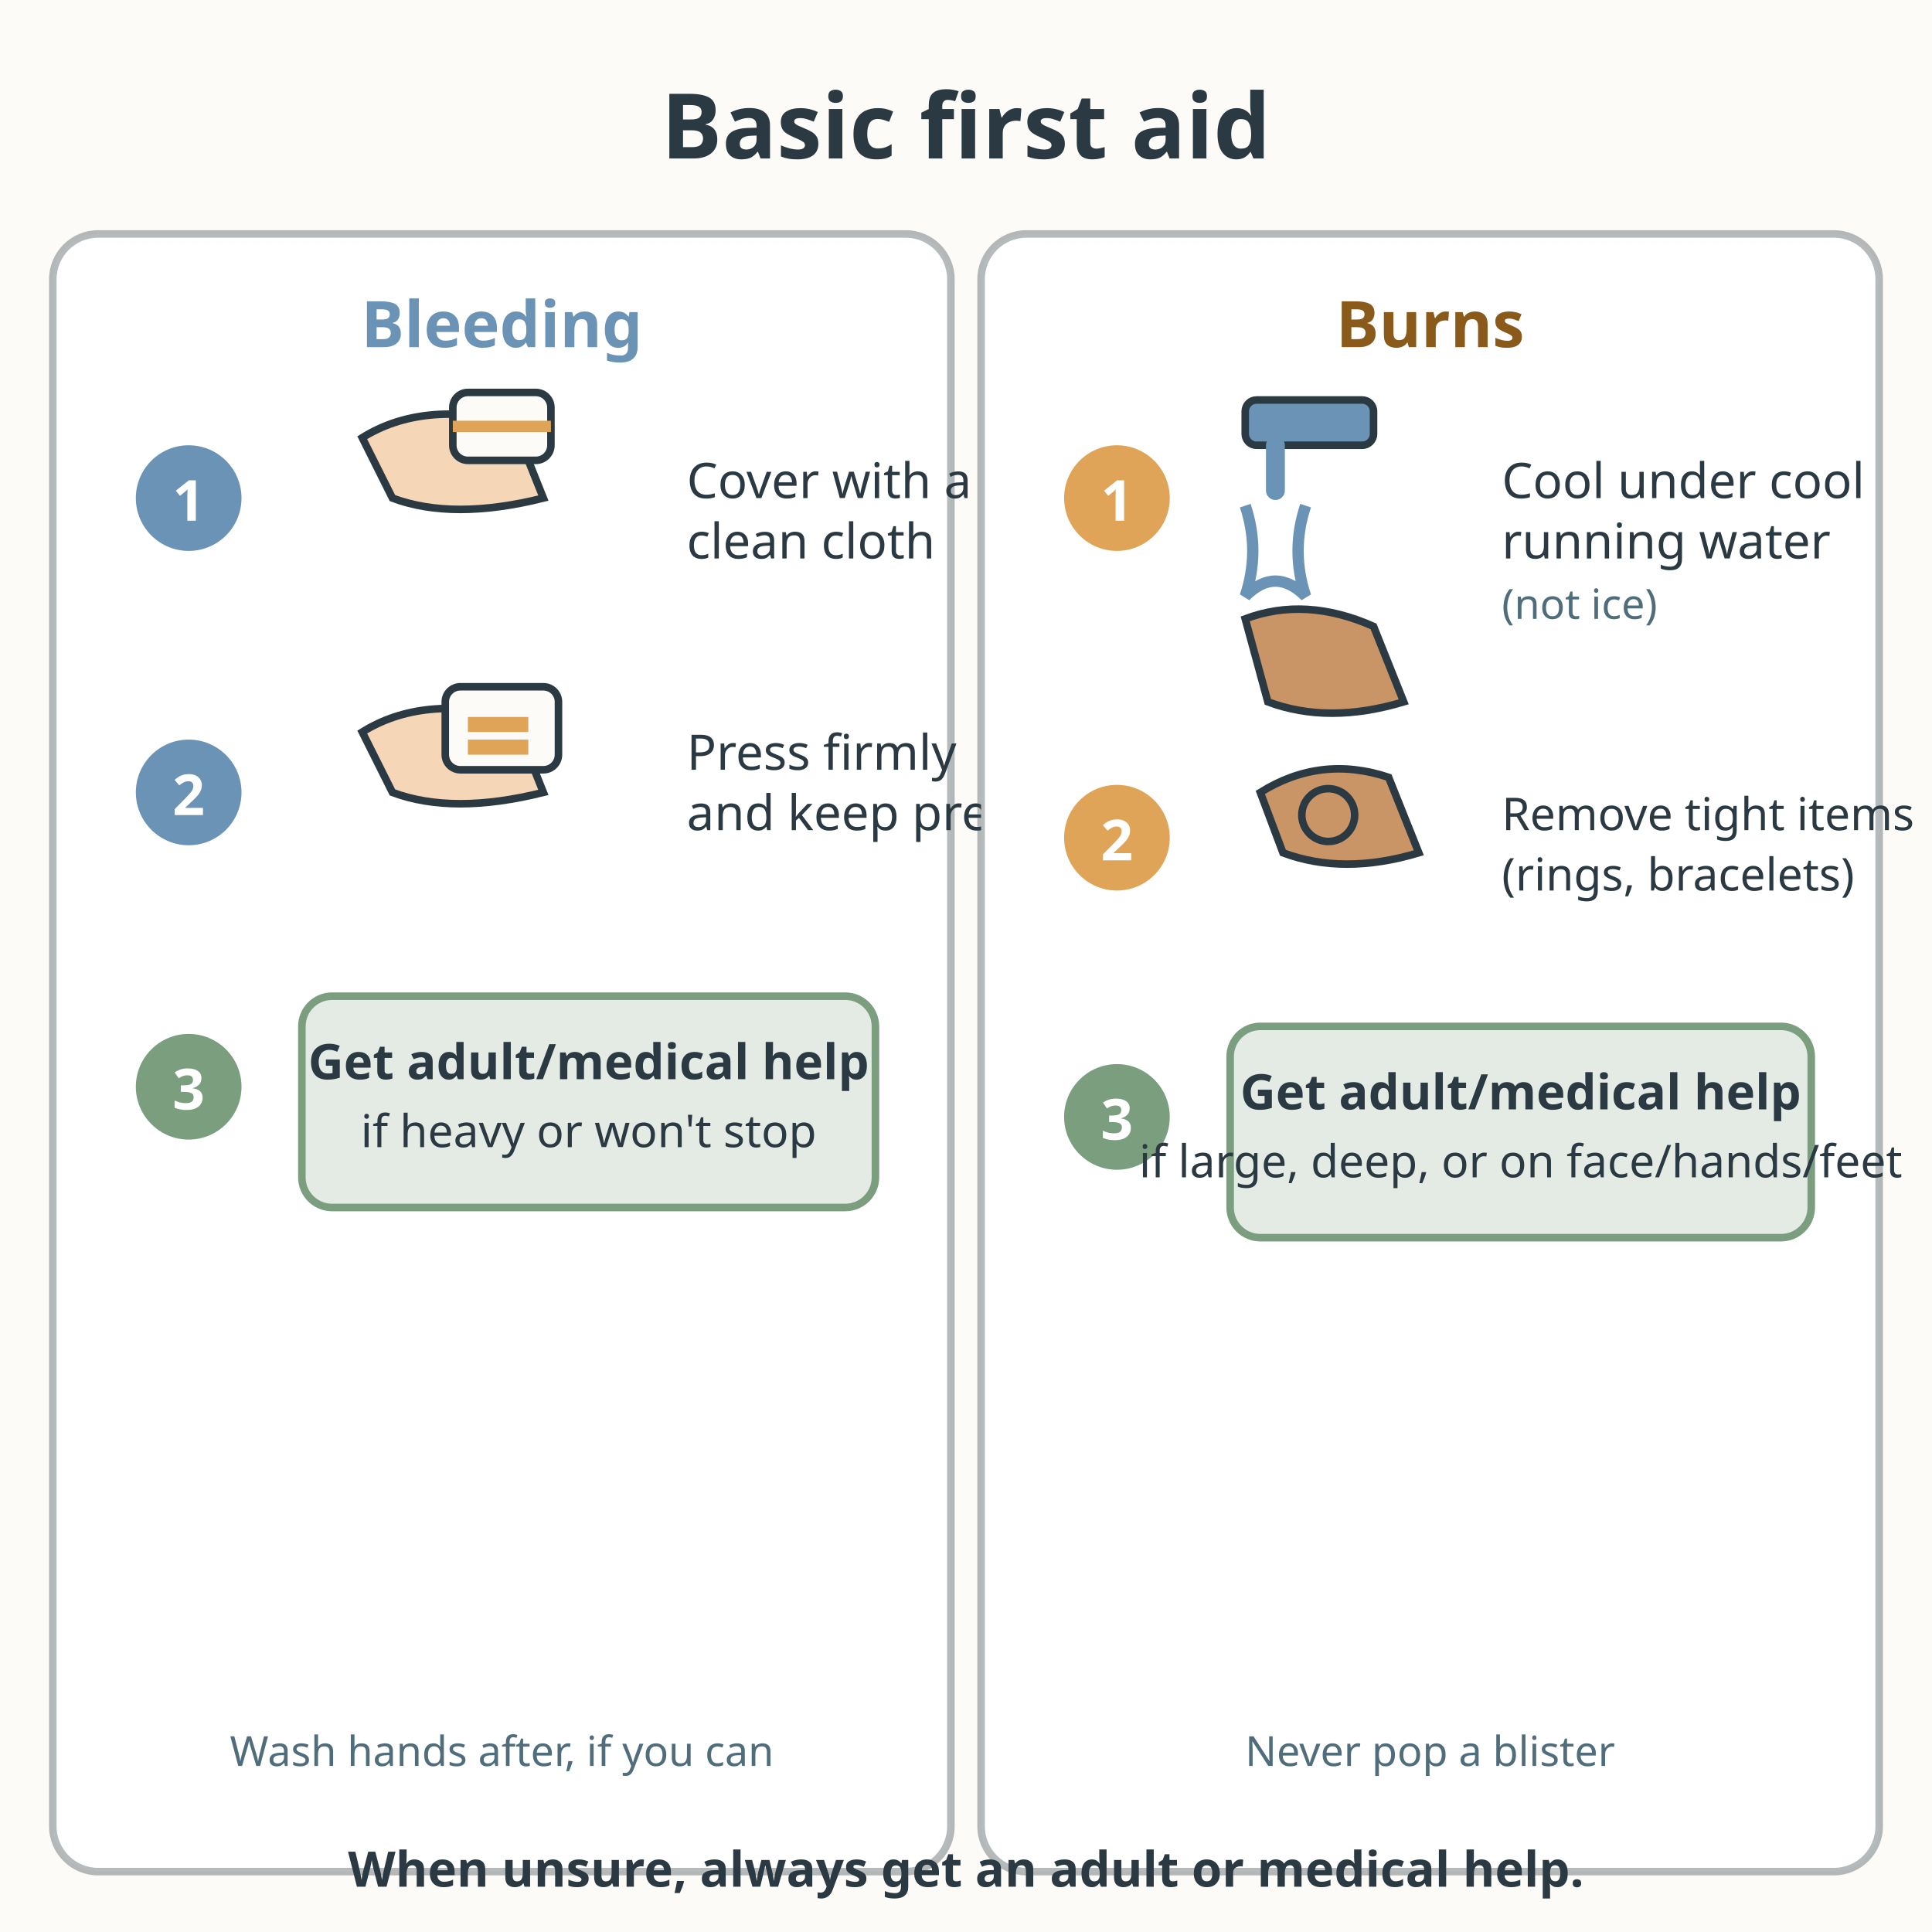
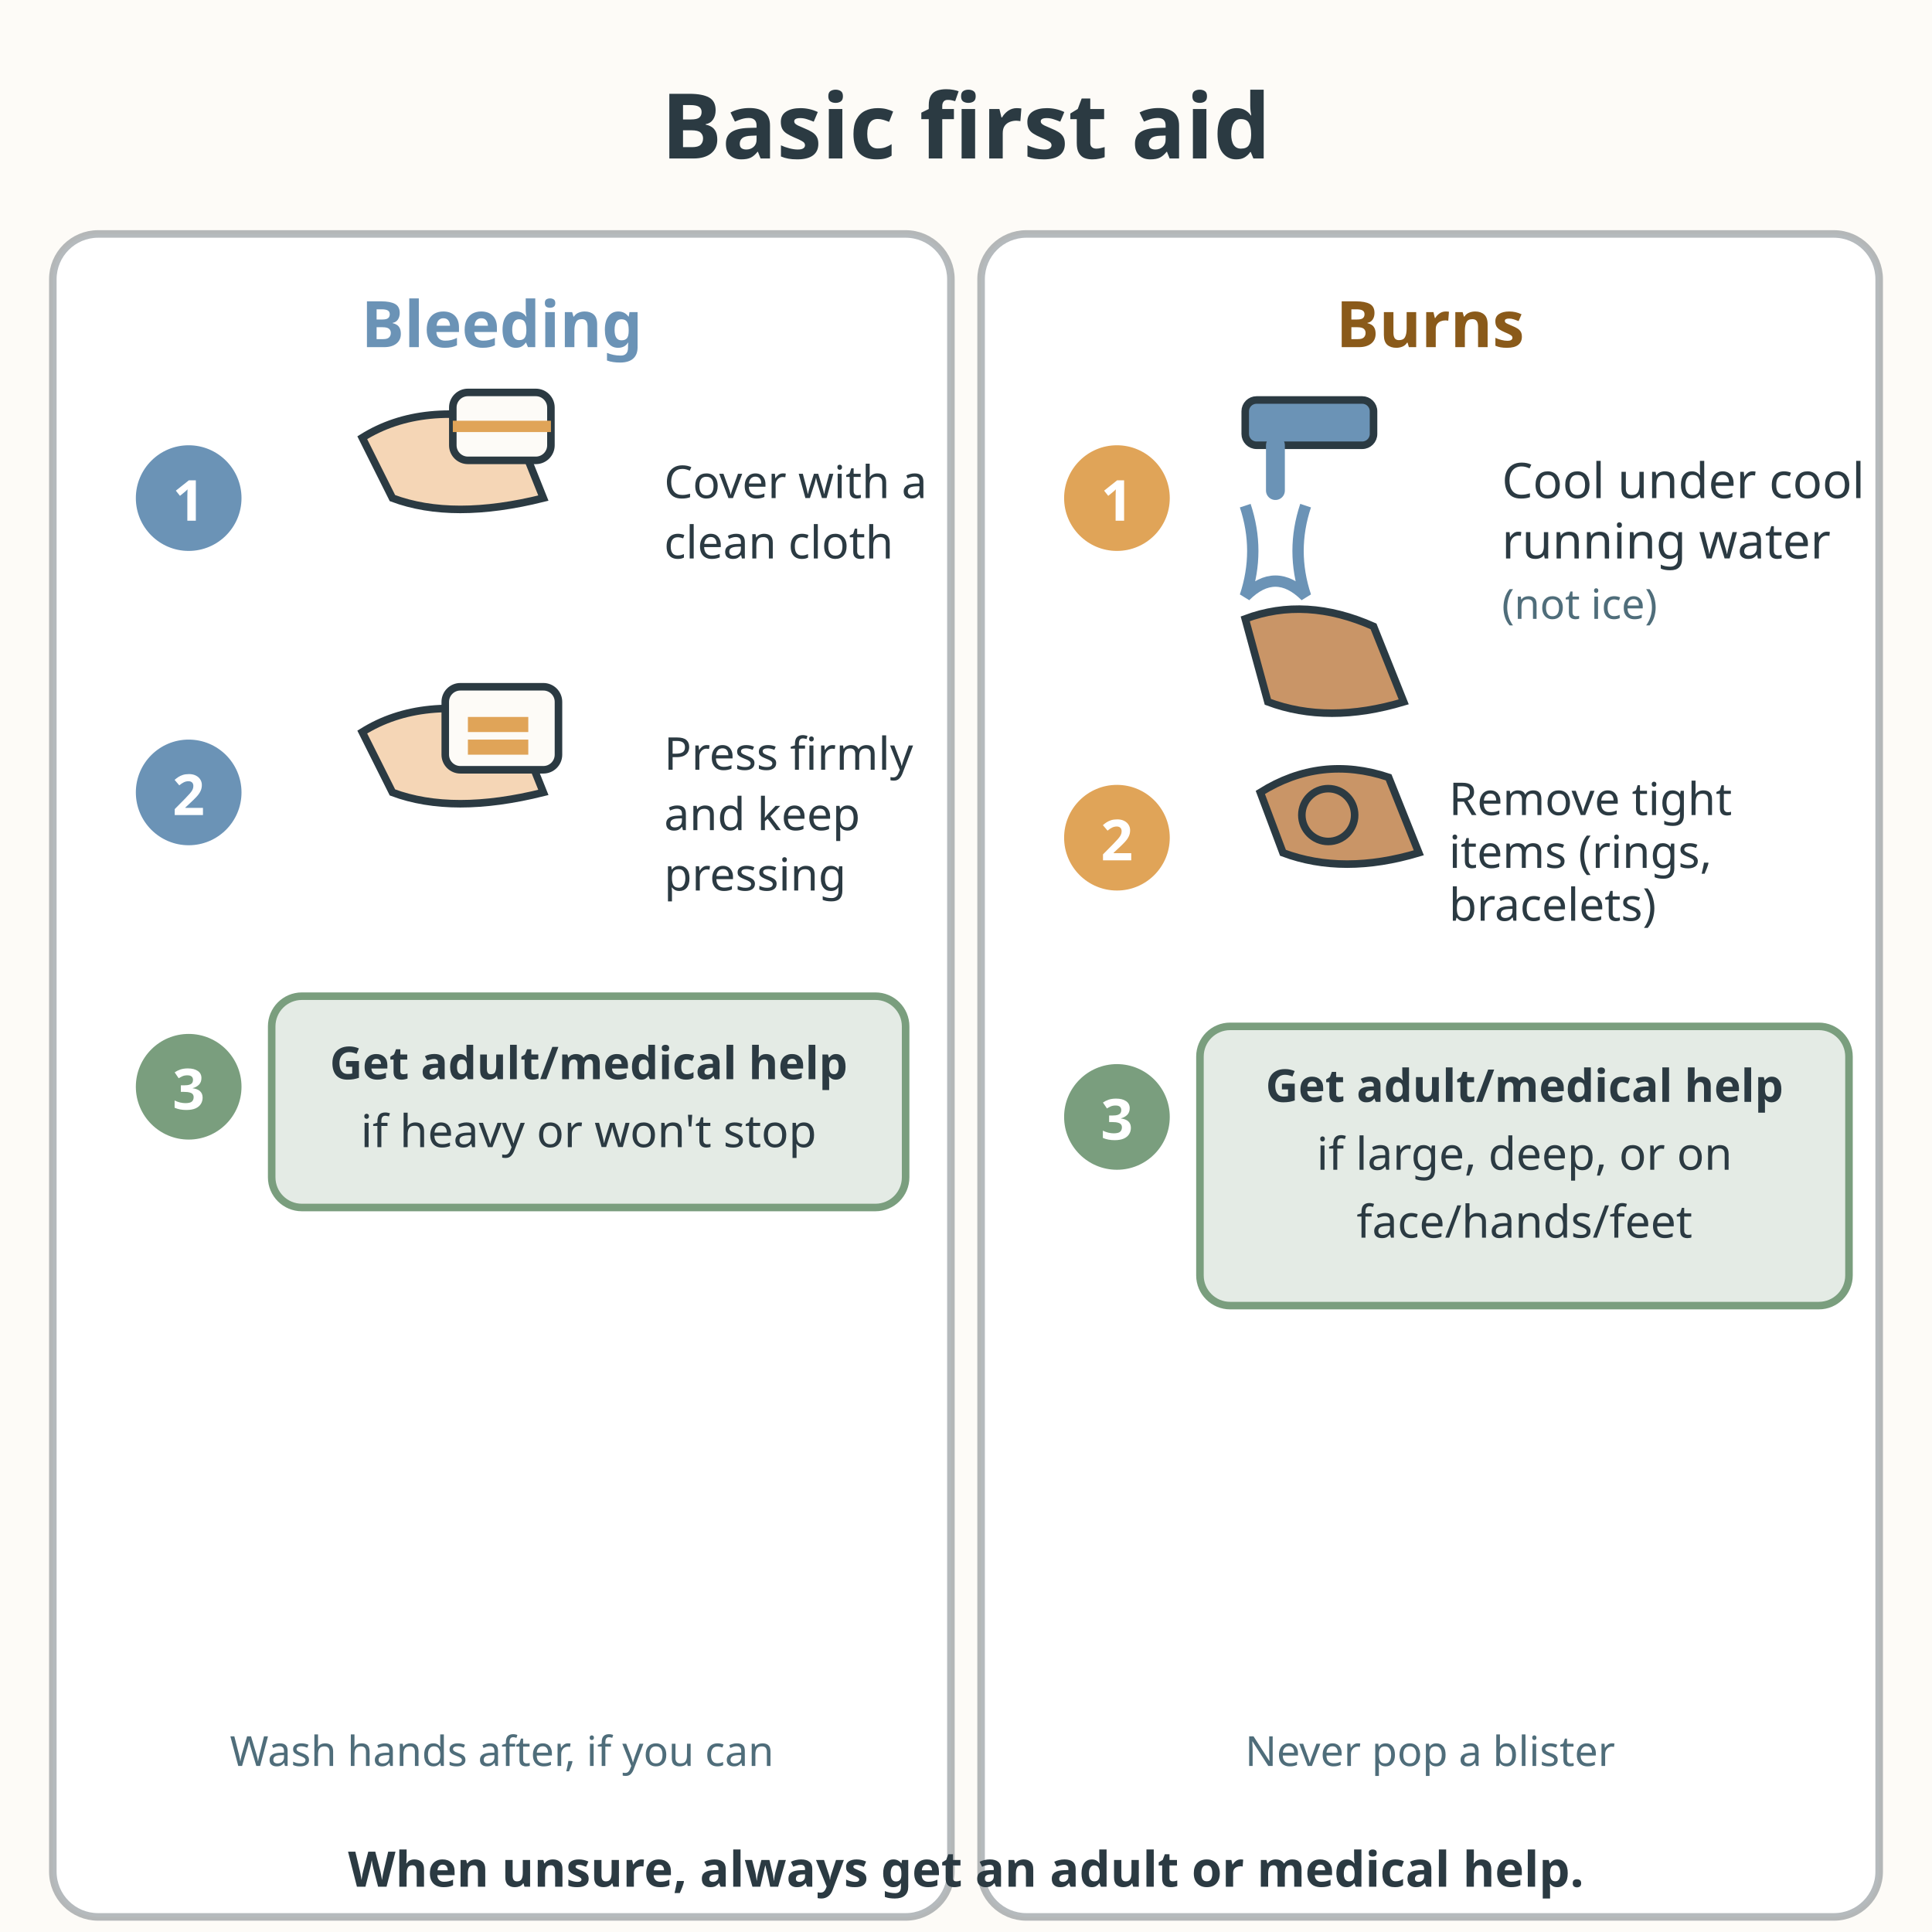
<svg xmlns="http://www.w3.org/2000/svg" viewBox="0 0 512 512" role="img" aria-labelledby="title-L-07-008-05-first-aid-bleeding-burns desc-L-07-008-05-first-aid-bleeding-burns">
  <rect width="512" height="512" fill="#fdfbf7" />
  <text x="256" y="42" text-anchor="middle" font-family="sans-serif" font-size="24" font-weight="bold" fill="#2b3a42">Basic first aid</text>
-   <rect x="14" y="62" width="238" height="434" rx="12" fill="#ffffff" stroke="#2b3a42" stroke-width="2" stroke-opacity="0.35" />
+   <rect x="14" y="62" width="238" height="446" rx="12" fill="#ffffff" stroke="#2b3a42" stroke-width="2" stroke-opacity="0.35" />
  <text x="133" y="92" text-anchor="middle" font-family="sans-serif" font-size="17" font-weight="bold" fill="#6b93b6">Bleeding</text>
  <g>
    <circle cx="50" cy="132" r="14" fill="#6b93b6" />
    <text x="50" y="138" text-anchor="middle" font-family="sans-serif" font-size="15" font-weight="bold" fill="#ffffff">1</text>
    <path d="M96 116 Q112 106 136 112 L144 132 Q120 138 104 132 Z" fill="#f5d6b6" stroke="#2b3a42" stroke-width="2" />
    <rect x="120" y="104" width="26" height="18" rx="4" fill="#fdfbf7" stroke="#2b3a42" stroke-width="2" />
    <line x1="120" y1="113" x2="146" y2="113" stroke="#e0a458" stroke-width="3" />
-     <text x="182" y="132" font-family="sans-serif" font-size="13" fill="#2b3a42">Cover with a</text>
-     <text x="182" y="148" font-family="sans-serif" font-size="13" fill="#2b3a42">clean cloth</text>
+     <text x="176" y="132" font-family="sans-serif" font-size="12" fill="#2b3a42">Cover with a</text>
+     <text x="176" y="148" font-family="sans-serif" font-size="12" fill="#2b3a42">clean cloth</text>
  </g>
  <g>
    <circle cx="50" cy="210" r="14" fill="#6b93b6" />
    <text x="50" y="216" text-anchor="middle" font-family="sans-serif" font-size="15" font-weight="bold" fill="#ffffff">2</text>
    <path d="M96 194 Q112 184 136 190 L144 210 Q120 216 104 210 Z" fill="#f5d6b6" stroke="#2b3a42" stroke-width="2" />
    <rect x="118" y="182" width="30" height="22" rx="4" fill="#fdfbf7" stroke="#2b3a42" stroke-width="2" />
    <path d="M124 192 L140 192" stroke="#e0a458" stroke-width="4" />
    <path d="M124 198 L140 198" stroke="#e0a458" stroke-width="4" />
-     <text x="182" y="204" font-family="sans-serif" font-size="13" fill="#2b3a42">Press firmly</text>
-     <text x="182" y="220" font-family="sans-serif" font-size="13" fill="#2b3a42">and keep pressing</text>
+     <text x="176" y="204" font-family="sans-serif" font-size="12" fill="#2b3a42">Press firmly</text>
+     <text x="176" y="220" font-family="sans-serif" font-size="12" fill="#2b3a42">and keep</text>
+     <text x="176" y="236" font-family="sans-serif" font-size="12" fill="#2b3a42">pressing</text>
  </g>
  <g>
    <circle cx="50" cy="288" r="14" fill="#7a9e7e" />
    <text x="50" y="294" text-anchor="middle" font-family="sans-serif" font-size="15" font-weight="bold" fill="#ffffff">3</text>
-     <rect x="80" y="264" width="152" height="56" rx="8" fill="#7a9e7e" fill-opacity="0.2" stroke="#7a9e7e" stroke-width="2" />
-     <text x="156" y="286" text-anchor="middle" font-family="sans-serif" font-size="13" font-weight="bold" fill="#2b3a42">Get adult/medical help</text>
+     <rect x="72" y="264" width="168" height="56" rx="8" fill="#7a9e7e" fill-opacity="0.2" stroke="#7a9e7e" stroke-width="2" />
+     <text x="156" y="286" text-anchor="middle" font-family="sans-serif" font-size="12" font-weight="bold" fill="#2b3a42">Get adult/medical help</text>
    <text x="156" y="304" text-anchor="middle" font-family="sans-serif" font-size="12" fill="#2b3a42">if heavy or won't stop</text>
  </g>
  <text x="133" y="468" text-anchor="middle" font-family="sans-serif" font-size="11" fill="#4f6d7a">Wash hands after, if you can</text>
-   <rect x="260" y="62" width="238" height="434" rx="12" fill="#ffffff" stroke="#2b3a42" stroke-width="2" stroke-opacity="0.35" />
+   <rect x="260" y="62" width="238" height="446" rx="12" fill="#ffffff" stroke="#2b3a42" stroke-width="2" stroke-opacity="0.35" />
  <text x="379" y="92" text-anchor="middle" font-family="sans-serif" font-size="17" font-weight="bold" fill="#8a5a1a">Burns</text>
  <g>
    <circle cx="296" cy="132" r="14" fill="#e0a458" />
    <text x="296" y="138" text-anchor="middle" font-family="sans-serif" font-size="15" font-weight="bold" fill="#ffffff">1</text>
    <rect x="330" y="106" width="34" height="12" rx="3" fill="#6b93b6" stroke="#2b3a42" stroke-width="2" />
    <path d="M338 118 L338 130" stroke="#6b93b6" stroke-width="5" stroke-linecap="round" />
    <path d="M330 134 Q334 146 330 158 Q338 150 346 158 Q342 146 346 134" fill="none" stroke="#6b93b6" stroke-width="3" />
    <path d="M330 164 Q346 158 364 166 L372 186 Q352 192 336 186 Z" fill="#c99567" stroke="#2b3a42" stroke-width="2" />
    <text x="398" y="132" font-family="sans-serif" font-size="13" fill="#2b3a42">Cool under cool</text>
    <text x="398" y="148" font-family="sans-serif" font-size="13" fill="#2b3a42">running water</text>
    <text x="398" y="164" font-family="sans-serif" font-size="11" fill="#4f6d7a">(not ice)</text>
  </g>
  <g>
    <circle cx="296" cy="222" r="14" fill="#e0a458" />
    <text x="296" y="228" text-anchor="middle" font-family="sans-serif" font-size="15" font-weight="bold" fill="#ffffff">2</text>
    <path d="M334 210 Q350 200 368 206 L376 226 Q356 232 340 226 Z" fill="#c99567" stroke="#2b3a42" stroke-width="2" />
    <circle cx="352" cy="216" r="7" fill="none" stroke="#2b3a42" stroke-width="2" />
-     <text x="398" y="220" font-family="sans-serif" font-size="12" fill="#2b3a42">Remove tight items</text>
-     <text x="398" y="236" font-family="sans-serif" font-size="12" fill="#2b3a42">(rings, bracelets)</text>
+     <text x="384" y="216" font-family="sans-serif" font-size="12" fill="#2b3a42">Remove tight</text>
+     <text x="384" y="230" font-family="sans-serif" font-size="12" fill="#2b3a42">items (rings,</text>
+     <text x="384" y="244" font-family="sans-serif" font-size="12" fill="#2b3a42">bracelets)</text>
  </g>
  <g>
    <circle cx="296" cy="296" r="14" fill="#7a9e7e" />
    <text x="296" y="302" text-anchor="middle" font-family="sans-serif" font-size="15" font-weight="bold" fill="#ffffff">3</text>
-     <rect x="326" y="272" width="154" height="56" rx="8" fill="#7a9e7e" fill-opacity="0.2" stroke="#7a9e7e" stroke-width="2" />
-     <text x="403" y="294" text-anchor="middle" font-family="sans-serif" font-size="13" font-weight="bold" fill="#2b3a42">Get adult/medical help</text>
-     <text x="403" y="312" text-anchor="middle" font-family="sans-serif" font-size="12" fill="#2b3a42">if large, deep, or on face/hands/feet</text>
+     <rect x="318" y="272" width="172" height="74" rx="8" fill="#7a9e7e" fill-opacity="0.2" stroke="#7a9e7e" stroke-width="2" />
+     <text x="404" y="292" text-anchor="middle" font-family="sans-serif" font-size="12" font-weight="bold" fill="#2b3a42">Get adult/medical help</text>
+     <text x="404" y="310" text-anchor="middle" font-family="sans-serif" font-size="12" fill="#2b3a42">if large, deep, or on</text>
+     <text x="404" y="328" text-anchor="middle" font-family="sans-serif" font-size="12" fill="#2b3a42">face/hands/feet</text>
  </g>
  <text x="379" y="468" text-anchor="middle" font-family="sans-serif" font-size="11" fill="#4f6d7a">Never pop a blister</text>
  <rect x="60" y="462" width="0" height="0" fill="none" />
  <text x="256" y="500" text-anchor="middle" font-family="sans-serif" font-size="13" font-weight="bold" fill="#2b3a42">When unsure, always get an adult or medical help.</text>
</svg>
